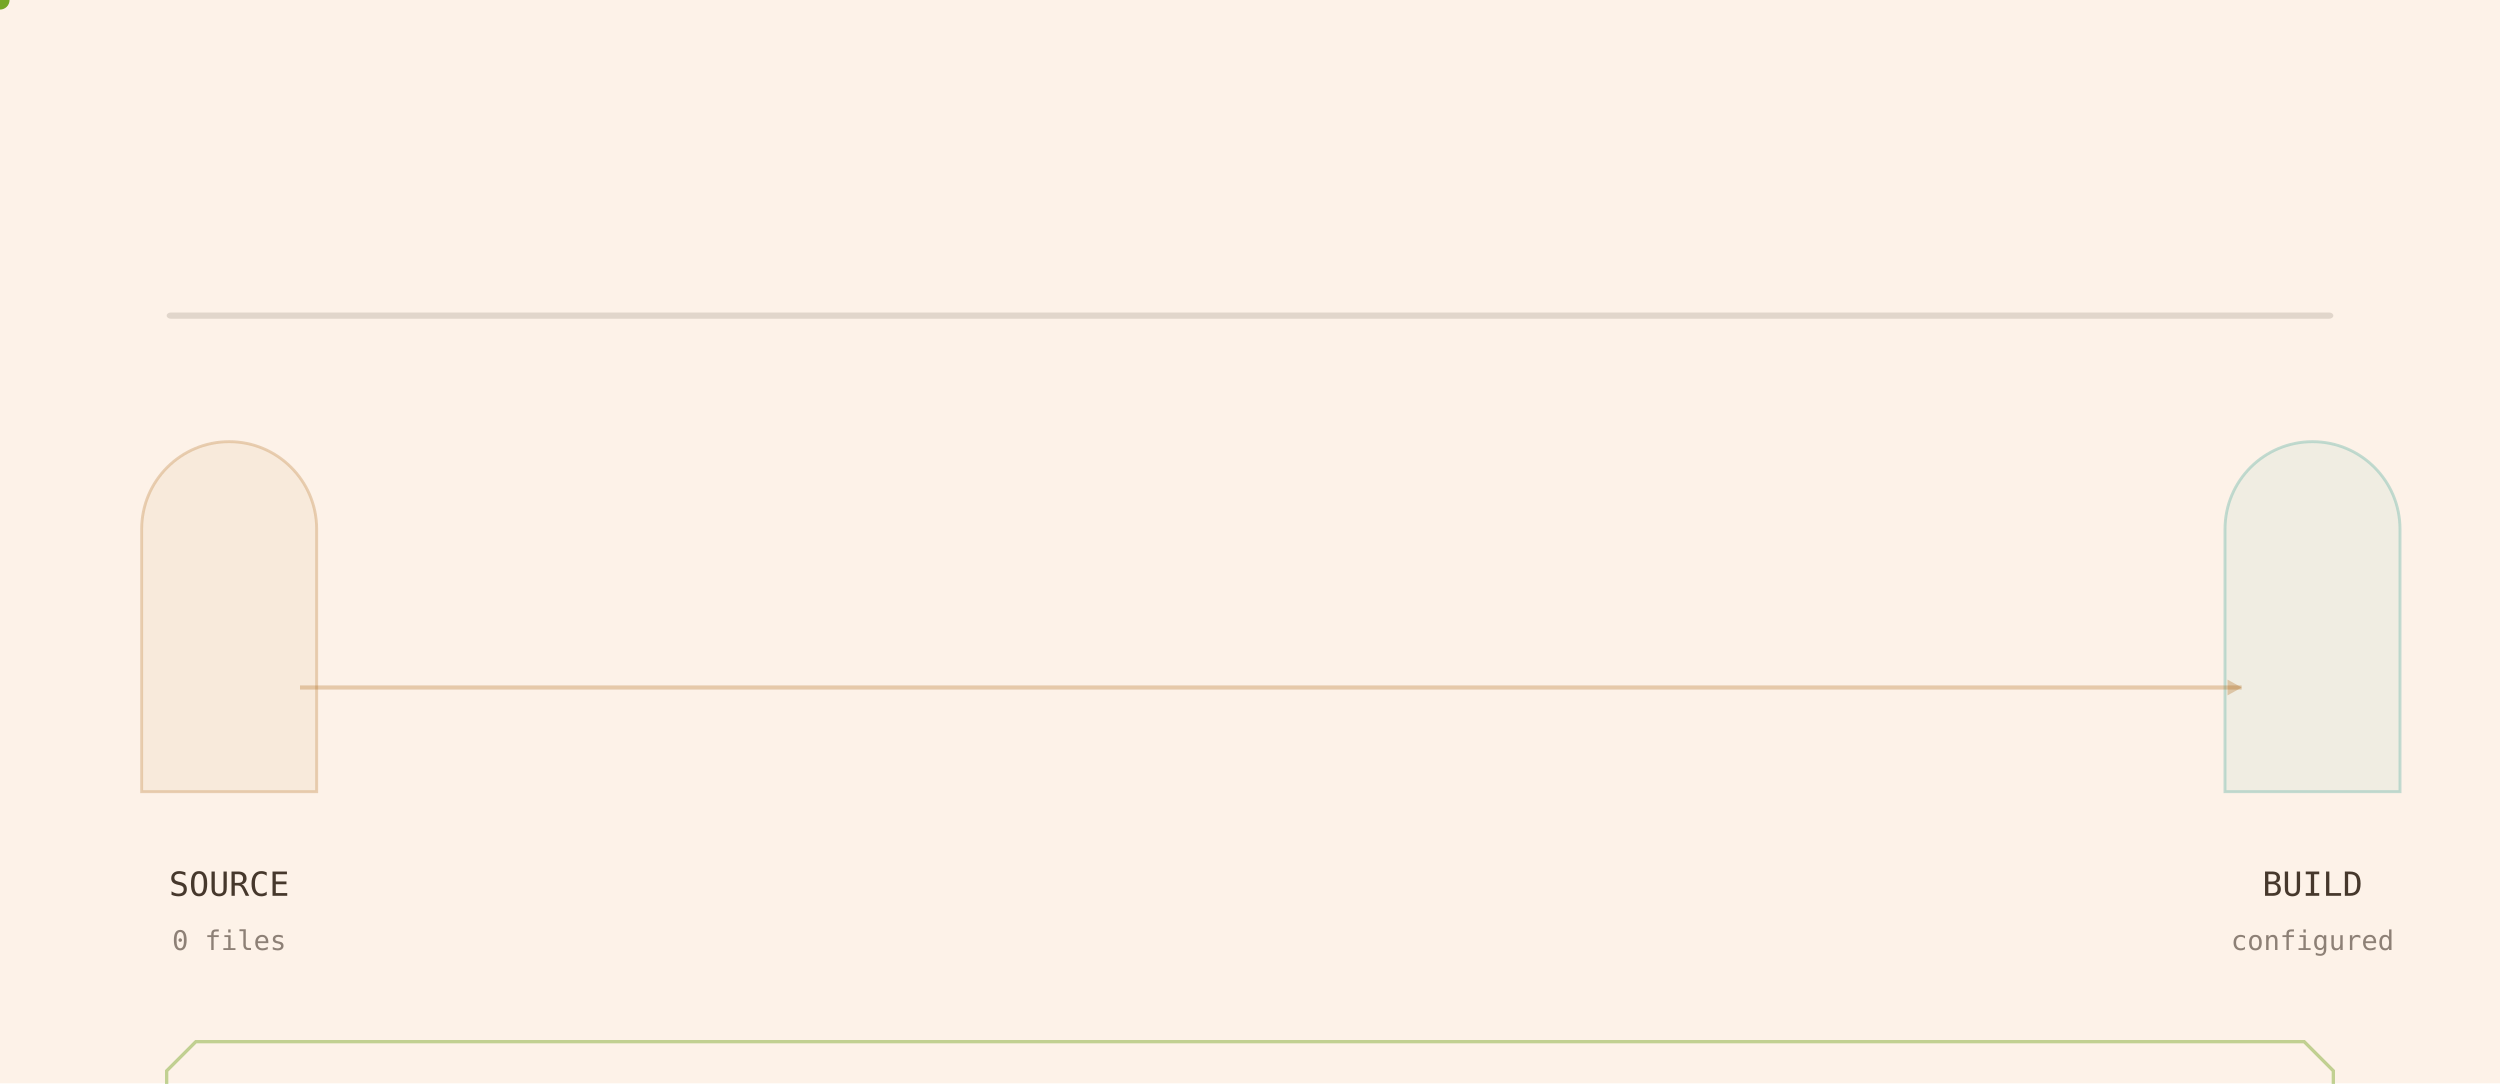
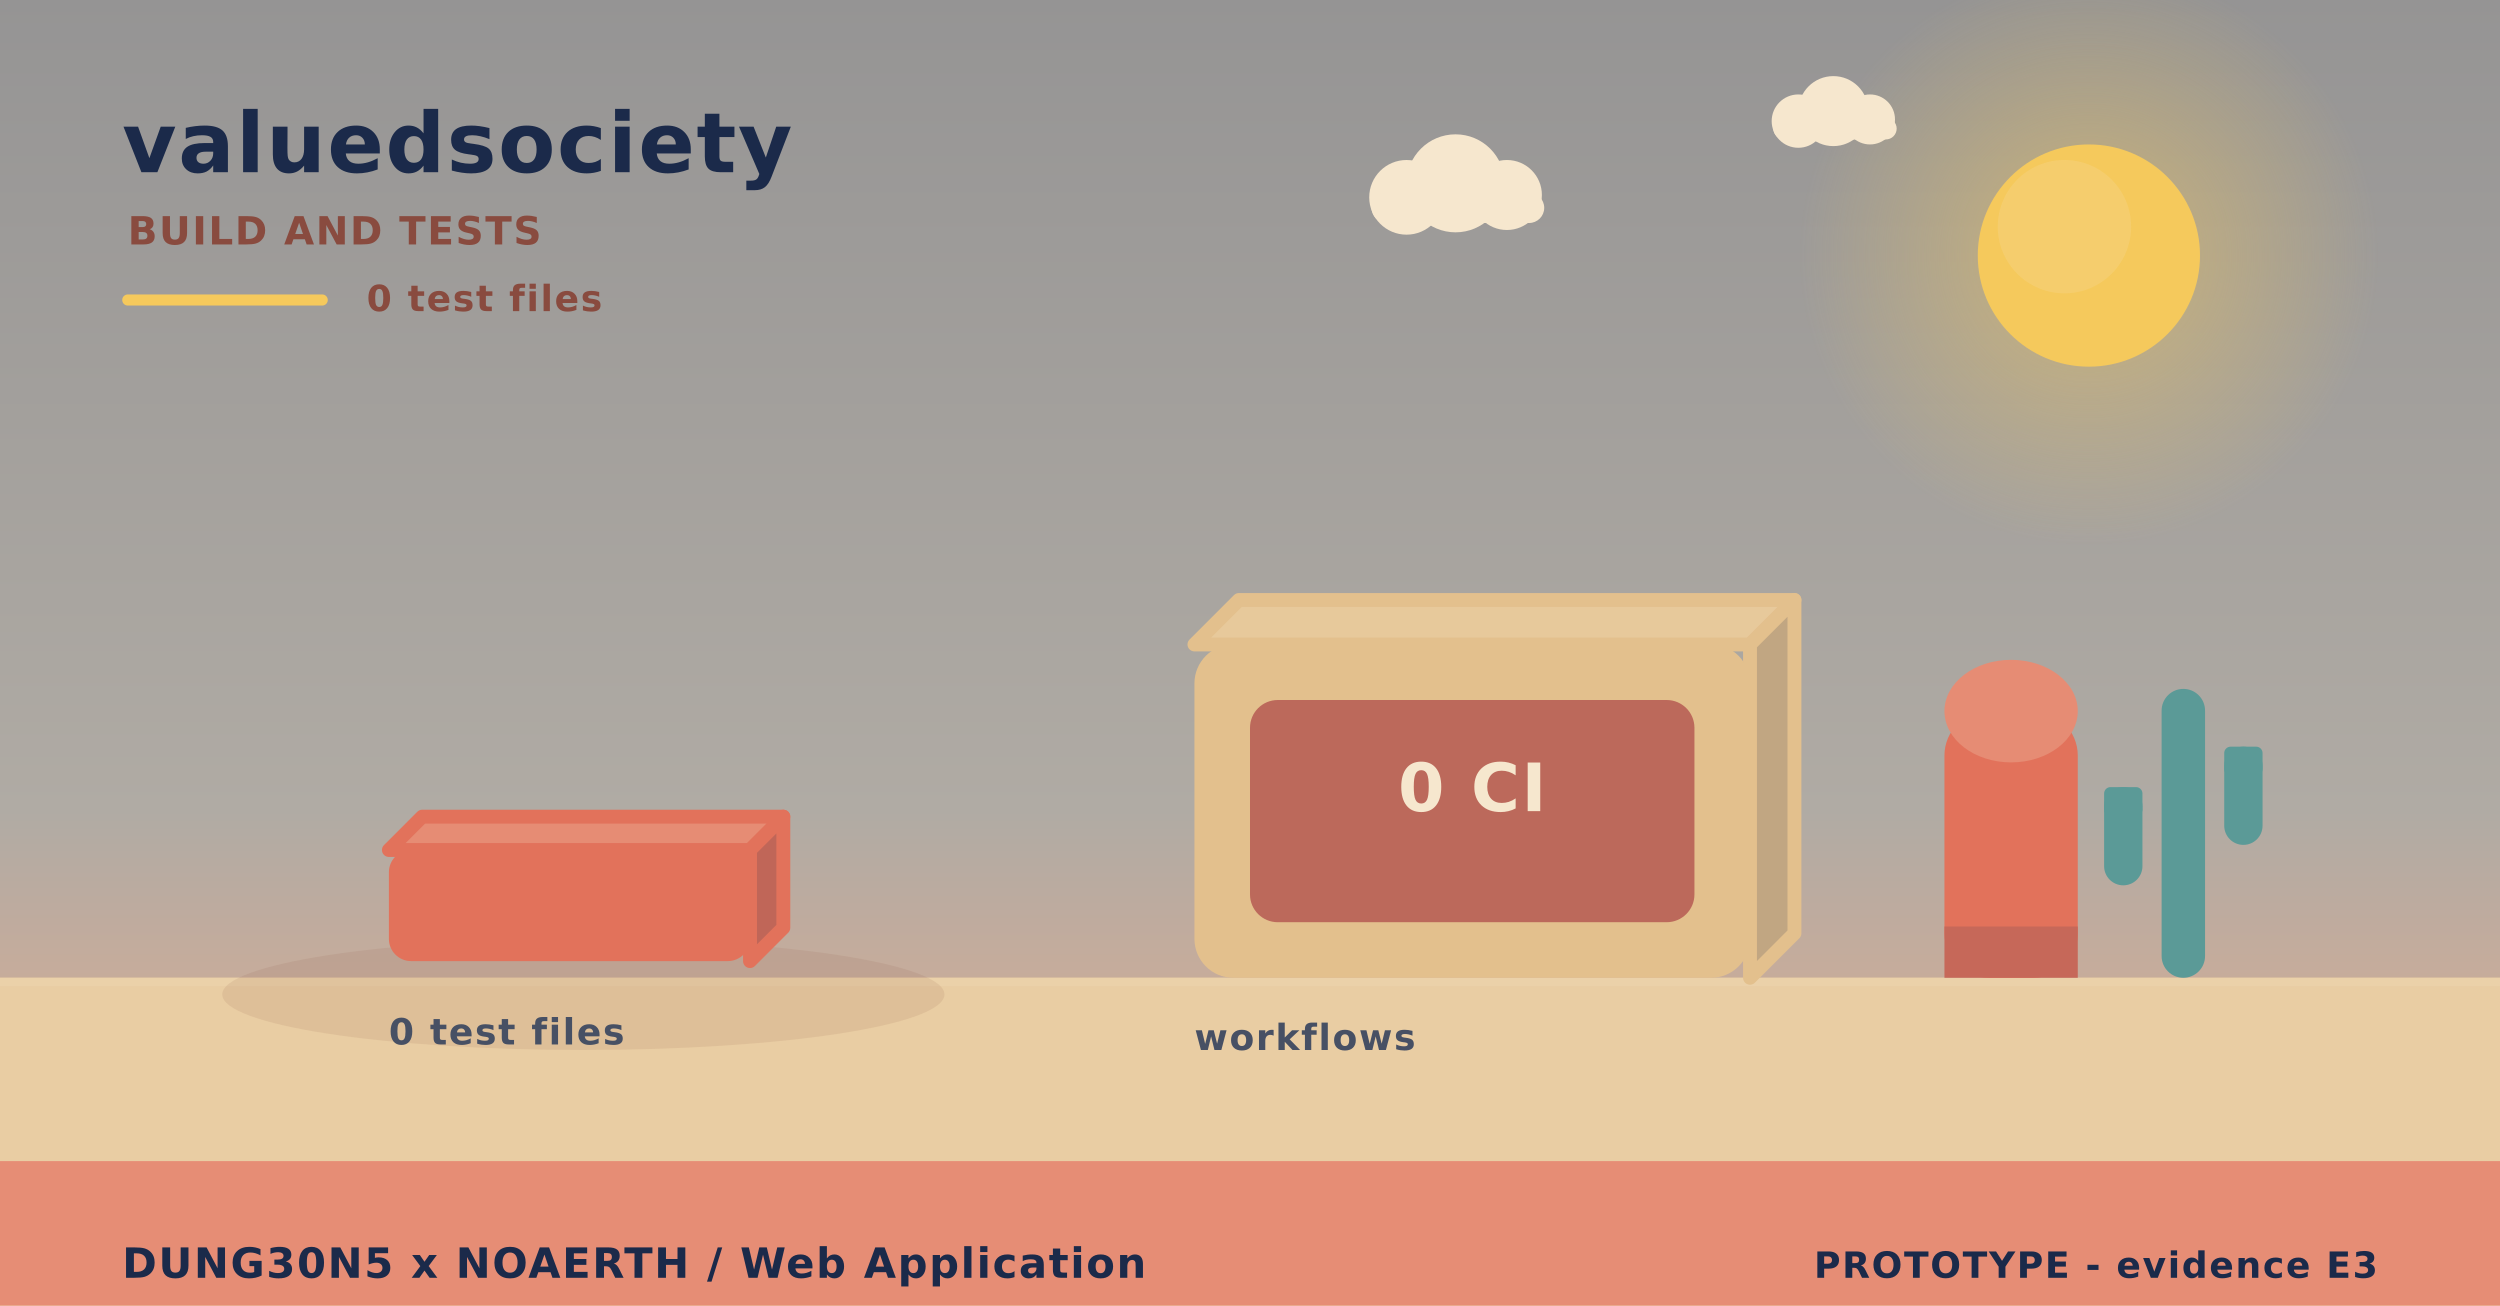
- <svg xmlns="http://www.w3.org/2000/svg" viewBox="0 0 1200 520" width="1200" height="520" role="img" aria-label="valuedsociety build evidence">
-   <rect width="1200" height="520" fill="#fdf2e8" />
-   <defs>
-     <linearGradient id="gb" x1="0" y1="0" x2="1" y2="1">
-       <stop offset="0%" stop-color="#a95d05" />
-       <stop offset="100%" stop-color="#109081" />
-     </linearGradient>
-   </defs>
-   <rect x="80.00" y="150.00" width="1040.00" height="3.00" rx="2.00" fill="rgba(50,36,24,0.140)" opacity="1.00" />
-   <path d="M68.00,380.00 L68.00,254.00 A42.00,42.00 0 0 1 152.00,254.00 L152.00,380.00 Z" fill="rgba(169,93,5,0.100)" opacity="0.55" stroke="rgba(169,93,5,0.450)" stroke-width="1.4" />
-   <polygon points="-192.26,189.00 -136.83,221.00 -136.83,157.00 -192.26,125.00" fill="#3c5c0a" opacity="0.95" />
-   <polygon points="-247.68,221.00 -192.26,253.00 -192.26,189.00 -247.68,157.00" fill="#0c7065" opacity="0.95" />
-   <polygon points="-192.26,125.00 -136.83,157.00 -192.26,189.00 -247.68,157.00" fill="#a95d05" opacity="0.95" />
-   <text x="110" y="430" font-family="ui-monospace,Menlo,monospace" font-size="16" fill="rgba(50,36,24,0.900)" text-anchor="middle">SOURCE</text>
-   <text x="110" y="456" font-family="ui-monospace,Menlo,monospace" font-size="13" fill="rgba(50,36,24,0.550)" text-anchor="middle">0 files</text>
-   <path d="M1068.00,380.00 L1068.00,254.00 A42.00,42.00 0 0 1 1152.00,254.00 L1152.00,380.00 Z" fill="rgba(16,144,129,0.100)" opacity="0.55" stroke="rgba(16,144,129,0.450)" stroke-width="1.4" />
-   <polygon points="673.77,689.00 729.19,721.00 729.19,657.00 673.77,625.00" fill="#3c5c0a" opacity="0.95" />
-   <polygon points="618.34,721.00 673.77,753.00 673.77,689.00 618.34,657.00" fill="#0c7065" opacity="0.95" />
-   <polygon points="673.77,625.00 729.19,657.00 673.77,689.00 618.34,657.00" fill="#109081" opacity="0.95" />
-   <text x="1110" y="430" font-family="ui-monospace,Menlo,monospace" font-size="16" fill="rgba(50,36,24,0.900)" text-anchor="middle">BUILD</text>
-   <text x="1110" y="456" font-family="ui-monospace,Menlo,monospace" font-size="13" fill="rgba(50,36,24,0.550)" text-anchor="middle">configured</text>
-   <line x1="144.00" y1="330.00" x2="1076.00" y2="330.00" stroke="rgba(169,93,5,0.500)" stroke-width="2.00" opacity="0.55" />
-   <polygon points="1076.00,330.00 1069.20,326.20 1069.20,333.80" fill="rgba(169,93,5,0.500)" opacity="0.55" />
-   <g opacity="0.9">
-     <circle cx="0.00" cy="0.00" r="4.60" fill="#679f11" opacity="1.00" />
-     <animateTransform attributeName="transform" type="translate" values="144.00,330.00 1076.00,330.00" dur="6.0s" begin="0.0s" repeatCount="indefinite" />
-     <animateTransform attributeName="transform" type="translate" values="1076.00,330.00 144.00,330.00" dur="6.0s" begin="3.0s" repeatCount="indefinite" />
+ <svg xmlns="http://www.w3.org/2000/svg" width="900" height="470" viewBox="0 0 900 470" role="img" aria-label="valuedsociety - how it is verified">
+   <linearGradient id="skyb" x1="0" y1="0" x2="0" y2="1">
+     <stop offset="0" stop-color="#959494" />
+     <stop offset="0.62" stop-color="#b0aba4" />
+     <stop offset="1" stop-color="#f3ad8a" />
+   </linearGradient>
+   <rect width="900" height="470" fill="url(#skyb)" />
+   <radialGradient id="sunb">
+     <stop offset="0.35" stop-color="#f5c95c" stop-opacity="0.34" />
+     <stop offset="1" stop-color="#f5c95c" stop-opacity="0" />
+   </radialGradient>
+   <circle cx="752" cy="92" r="104" fill="url(#sunb)" />
+   <circle cx="752" cy="92" r="40" fill="#f5c95c" />
+   <circle cx="743.2" cy="81.6" r="24" fill="#f5d27e" opacity="0.5" />
+   <g>
+     <circle cx="524" cy="66" r="17.64" fill="#f6e7ce" />
+     <circle cx="506.36" cy="71.04" r="13.44" fill="#f6e7ce" />
+     <circle cx="542.48" cy="70.2" r="12.6" fill="#f6e7ce" />
+     <rect x="493.76" y="69.36" width="62.16" height="10.92" rx="5.46" fill="#f6e7ce" />
+     <animateTransform attributeName="transform" type="translate" values="0 0;24 0;0 0" dur="36s" begin="0s" repeatCount="indefinite" />
  </g>
-   <path d="M94.00,500.00 H1106.00 L1120.00,514.00 V546.00 L1106.00,560.00 H94.00 L80.00,546.00 V514.00 Z" fill="none" stroke="rgba(103,159,17,0.500)" stroke-width="1.60" opacity="0.80" />
-   <text x="600" y="536" font-family="ui-monospace,Menlo,monospace" font-size="16" fill="rgba(103,159,17,0.950)" text-anchor="middle">no test suite present in this repository — shown as measured, not implied</text>
+   <g>
+     <circle cx="660" cy="40" r="12.6" fill="#f6e7ce" />
+     <circle cx="647.4" cy="43.6" r="9.6" fill="#f6e7ce" />
+     <circle cx="673.2" cy="43" r="9" fill="#f6e7ce" />
+     <rect x="638.4" y="42.4" width="44.4" height="7.8" rx="3.9" fill="#f6e7ce" />
+     <animateTransform attributeName="transform" type="translate" values="0 0;-18 0;0 0" dur="46s" begin="3s" repeatCount="indefinite" />
+   </g>
+   <rect x="0" y="352" width="900" height="118" fill="#e9cda3" />
+   <rect x="0" y="352" width="900" height="3" fill="#ebd1a9" />
+   <text x="44" y="62" font-family="Verdana,DejaVu Sans,sans-serif" font-size="30" font-weight="700" letter-spacing="0.6" fill="#1b2a4a" text-anchor="start">valuedsociety</text>
+   <text x="46" y="88" font-family="Verdana,DejaVu Sans,sans-serif" font-size="14" font-weight="700" letter-spacing="0.6" fill="#894b3f" text-anchor="start">BUILD AND TESTS</text>
+   <rect x="44" y="106" width="74" height="4" rx="2" fill="#f5c95c" />
+   <text x="132" y="112" font-family="Verdana,DejaVu Sans,sans-serif" font-size="13" font-weight="700" letter-spacing="0.6" fill="#894b3f" text-anchor="start">0 test files</text>
+   <ellipse cx="210" cy="358" rx="130" ry="20" fill="rgba(138,90,68,0.11)" />
+   <g>
+     <path d="M140,306 L270,306 L282,294 L152,294 Z" fill="#e68c74" stroke="#e2725b" stroke-width="5" stroke-linejoin="round" />
+     <path d="M270,306 L282,294 L282,334 L270,346 Z" fill="#c06658" stroke="#e2725b" stroke-width="5" stroke-linejoin="round" />
+     <rect x="140" y="306" width="130" height="40" rx="8" fill="#e2725b" />
+     <animateTransform attributeName="transform" type="translate" values="0 10;0 0" dur="0.8s" begin="0.5s" fill="freeze" />
+   </g>
+   <text x="140" y="376" font-family="Verdana,DejaVu Sans,sans-serif" font-size="13" font-weight="700" letter-spacing="0.6" fill="#475064" text-anchor="start">0 test files</text>
+   <path d="M430,232 L630,232 L646,216 L446,216 Z" fill="#e7c99b" stroke="#e3c08d" stroke-width="5" stroke-linejoin="round" />
+   <path d="M630,232 L646,216 L646,336 L630,352 Z" fill="#c1a682" stroke="#e3c08d" stroke-width="5" stroke-linejoin="round" />
+   <rect x="430" y="232" width="200" height="120" rx="14" fill="#e3c08d" />
+   <rect x="450" y="252" width="160" height="80" rx="10" fill="#ba6458" opacity="0.94" />
+   <text x="530" y="292" font-family="Verdana,DejaVu Sans,sans-serif" font-size="24" font-weight="700" letter-spacing="0.6" fill="#f6e7ce" text-anchor="middle">0 CI</text>
+   <text x="430" y="378" font-family="Verdana,DejaVu Sans,sans-serif" font-size="13" font-weight="700" letter-spacing="0.6" fill="#475064" text-anchor="start">workflows</text>
+   <rect x="700" y="256" width="48" height="96" rx="16" fill="#e2725b" />
+   <ellipse cx="724" cy="256" rx="24" ry="18.46" fill="#e68c74" />
+   <rect x="700" y="333.54" width="48" height="18.46" fill="#c66859" />
+   <rect x="778.18" y="248" width="15.64" height="104" rx="7.82" fill="#5b9a97" />
+   <rect x="757.48" y="283.36" width="13.8" height="35.36" rx="6.9" fill="#5b9a97" />
+   <rect x="757.48" y="283.36" width="13.8" height="10.4" rx="2.3" fill="#5b9a97" />
+   <rect x="800.72" y="268.8" width="13.8" height="35.36" rx="6.9" fill="#5b9a97" />
+   <rect x="800.72" y="268.8" width="13.8" height="10.4" rx="2.3" fill="#5b9a97" />
+   <rect x="0" y="418" width="900" height="52" rx="0" fill="#e68972" opacity="0.94" />
+   <text x="44" y="460" font-family="Verdana,DejaVu Sans,sans-serif" font-size="15" font-weight="700" letter-spacing="0.6" fill="#1b2a4a" text-anchor="start">DUNG30N5 x NOAERTH  /  Web Application</text>
+   <text x="856" y="460" font-family="Verdana,DejaVu Sans,sans-serif" font-size="13" font-weight="700" letter-spacing="0.6" fill="#1b2a4a" text-anchor="end">PROTOTYPE  -  evidence E3</text>
</svg>
